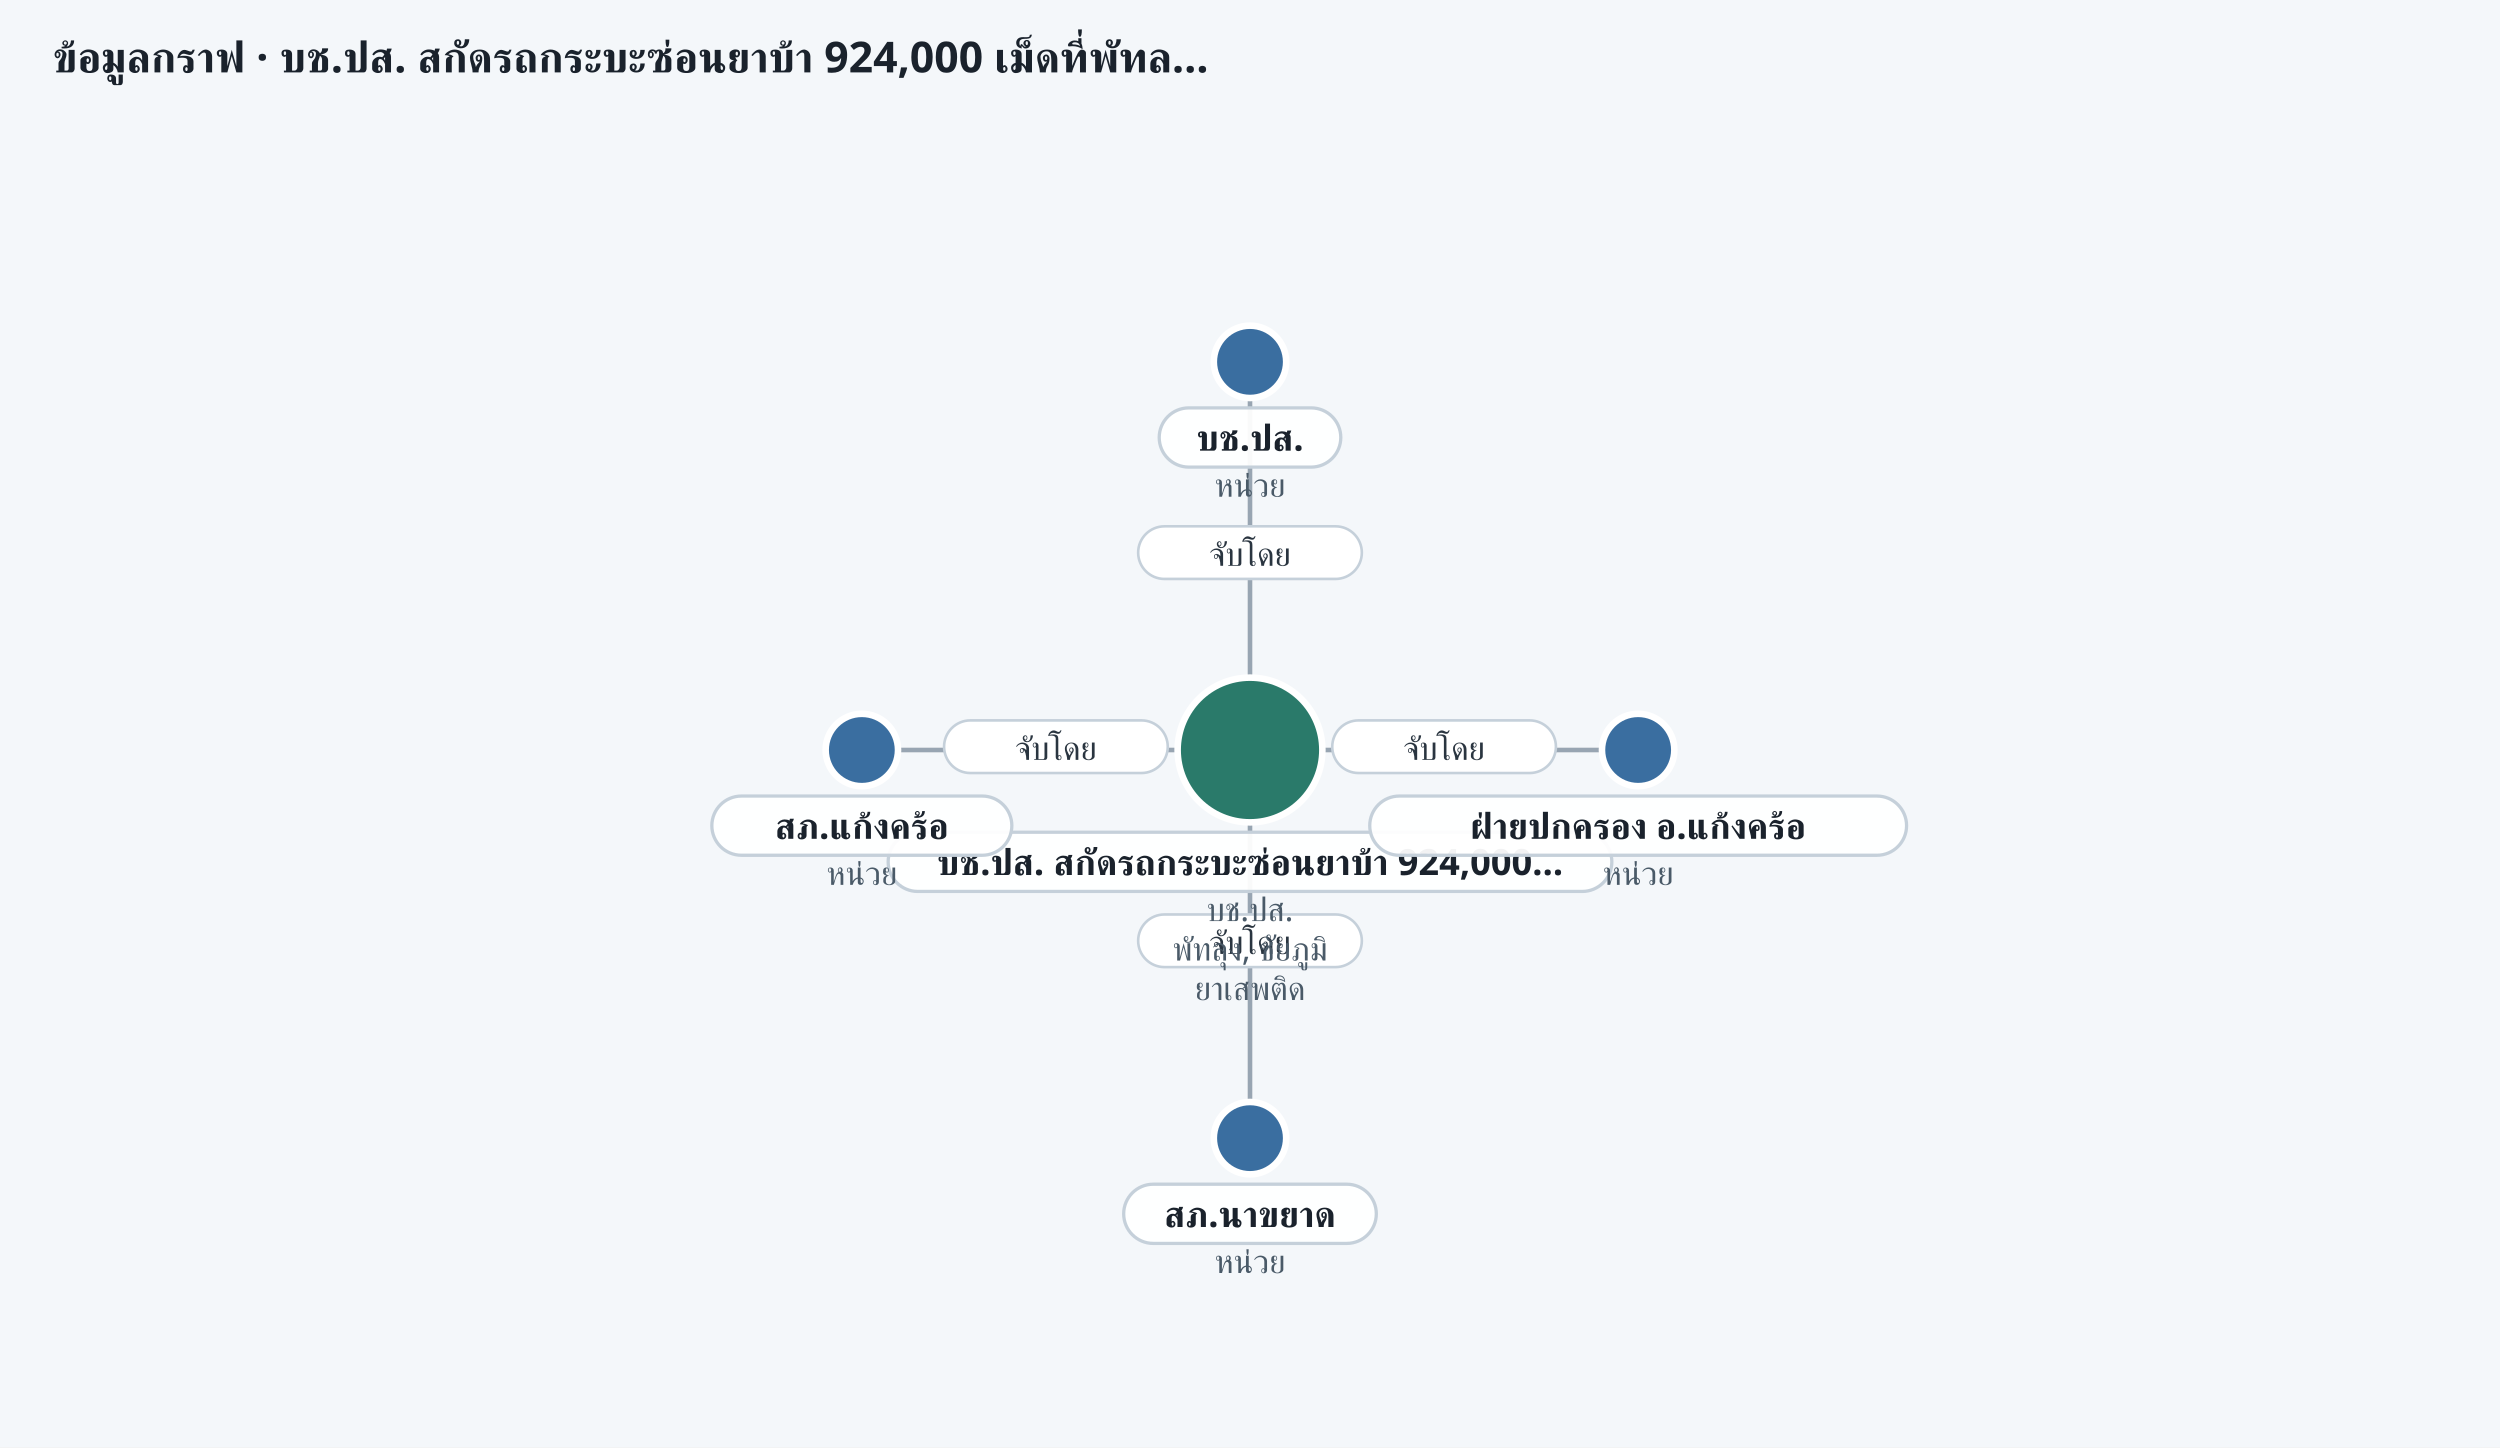
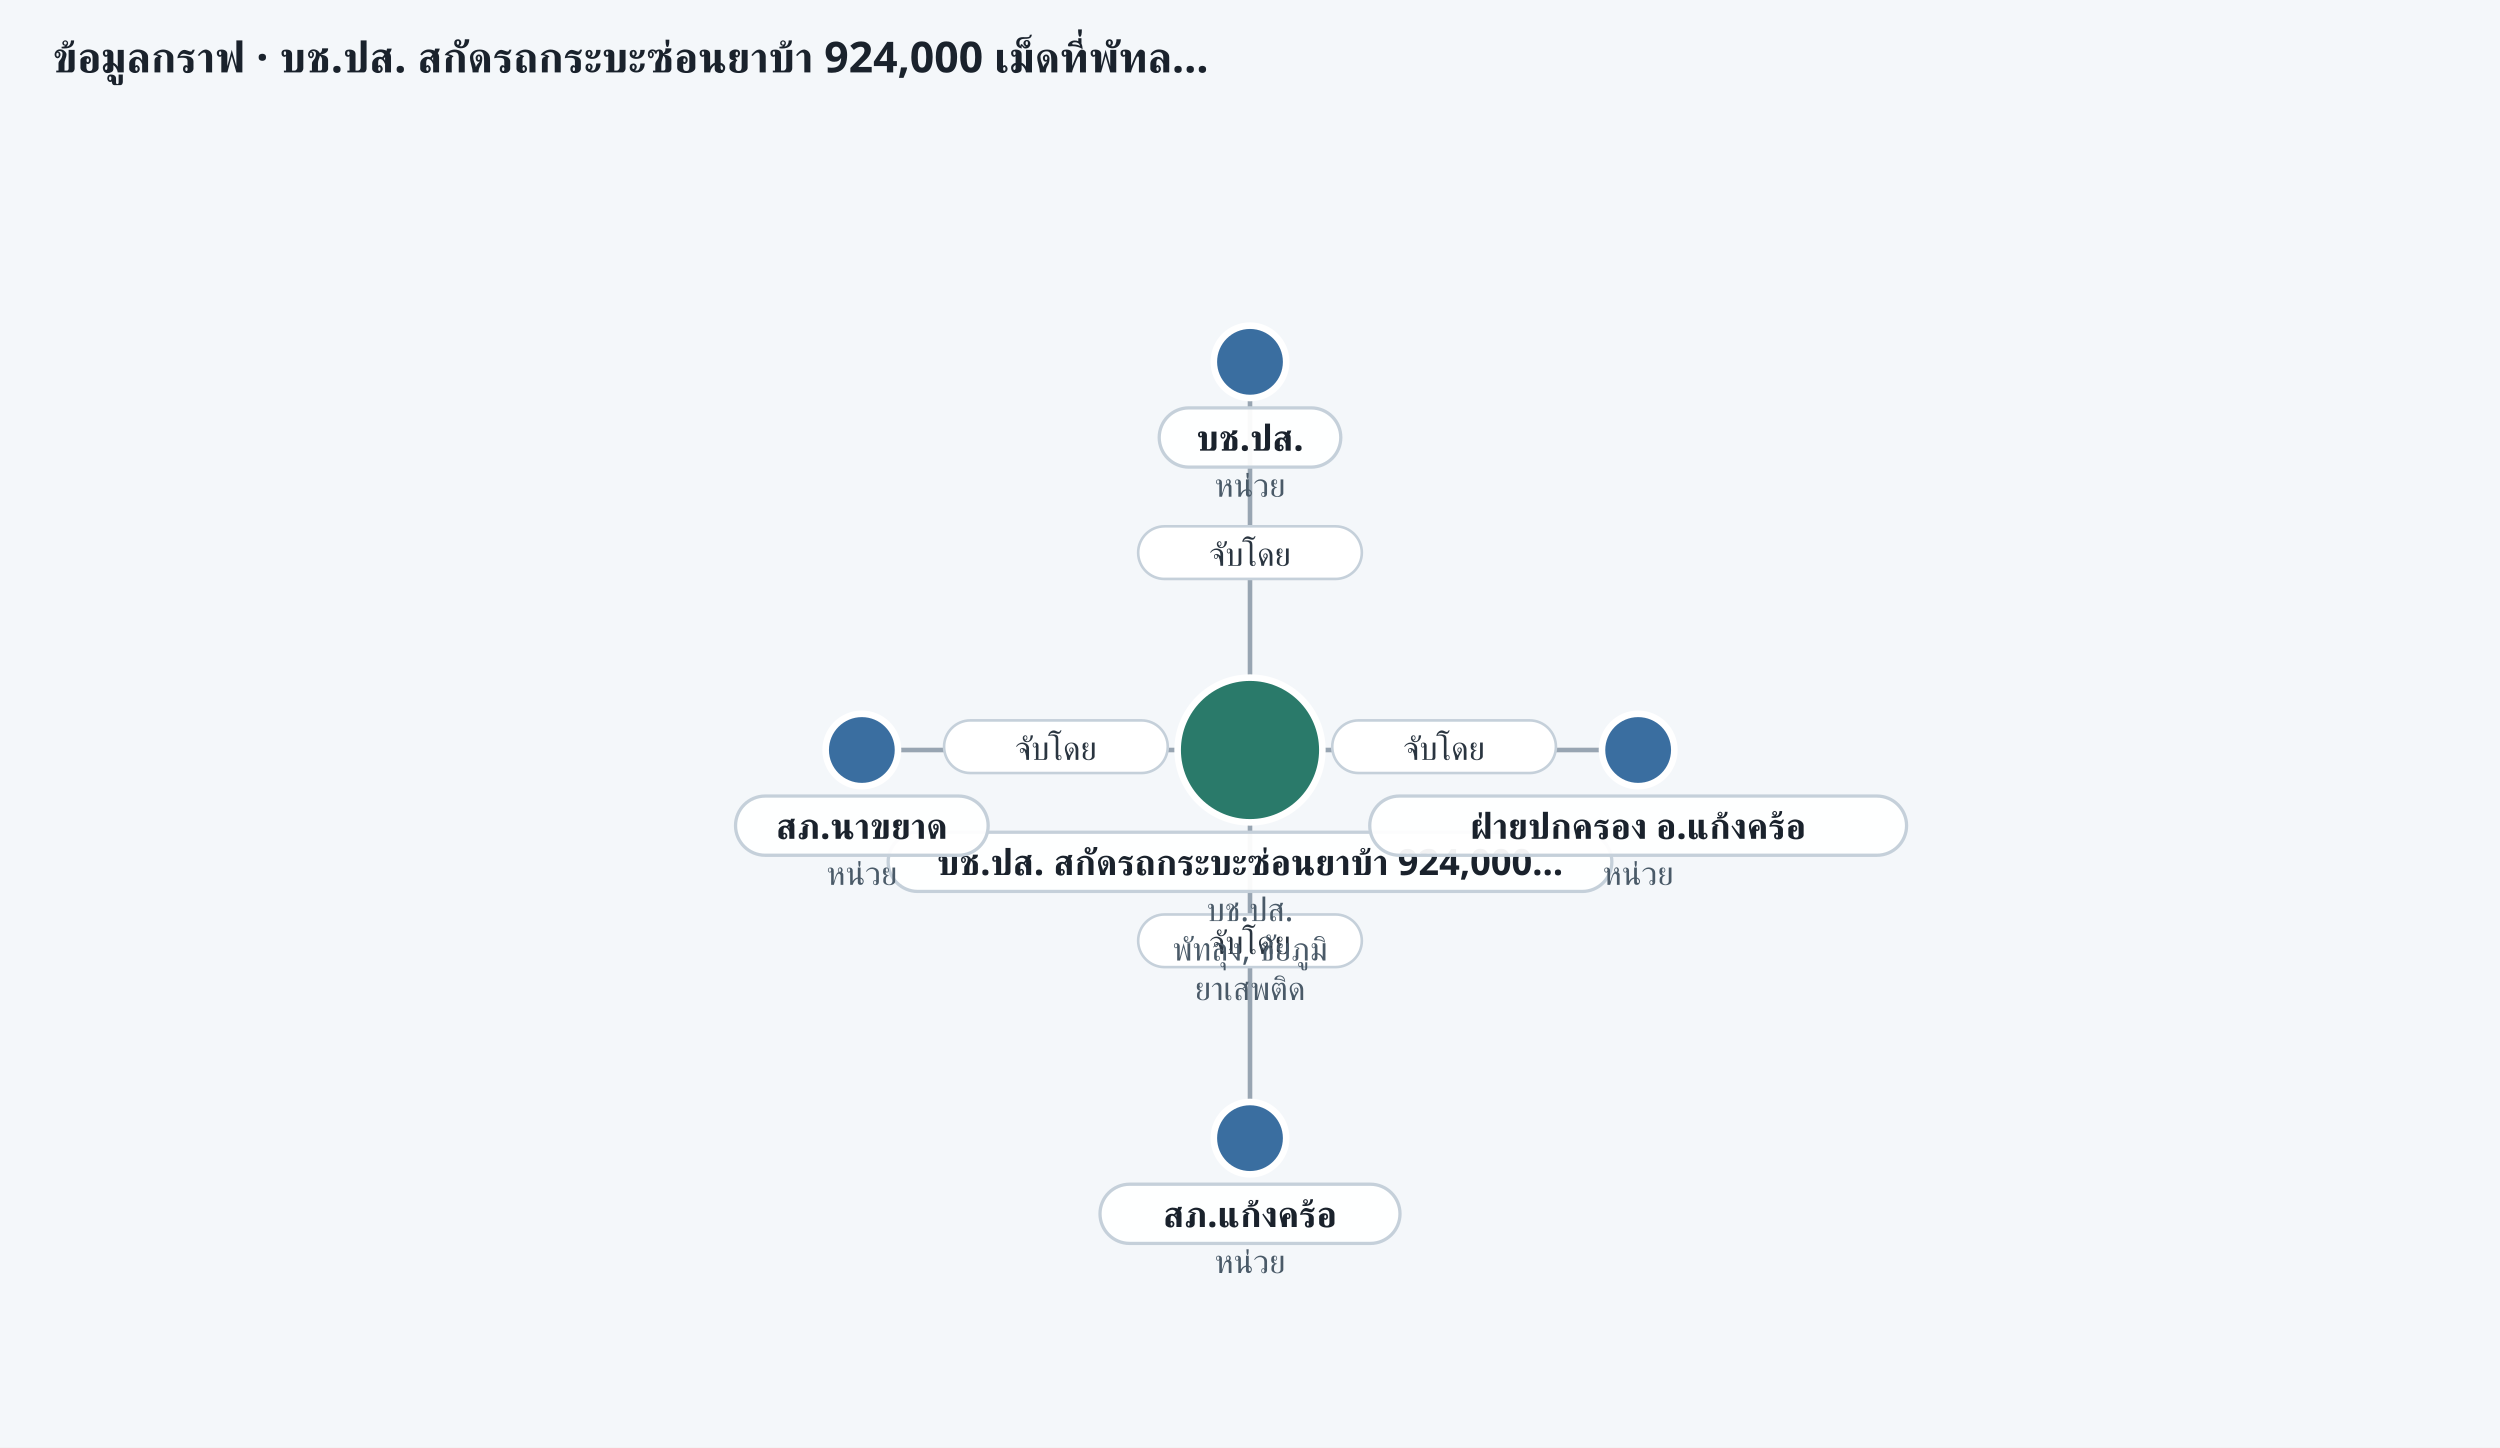
<svg xmlns="http://www.w3.org/2000/svg" width="760" height="440" viewBox="0 0 760 440" role="img" aria-label="ego graph 20261025-drug-04">
  <rect width="100%" height="100%" fill="#f4f7fa" />
  <text x="16" y="22" font-size="13" font-weight="700" fill="#1a222c" font-family="Sarabun, Anuphan, sans-serif">ข้อมูลกราฟ · บช.ปส. สกัดรถกระบะซ่อนยาบ้า 924,000 เม็ดที่พัทล…</text>
  <line x1="380.0" y1="228.0" x2="380.0" y2="110.0" stroke="#7a8a9a" stroke-width="1.4" opacity="0.75" />
  <rect x="346.0" y="160.0" width="68.0" height="16" rx="8" fill="#fff" stroke="#c5d0da" stroke-width="0.8" />
  <text x="380.0" y="172.0" text-anchor="middle" font-size="10" fill="#2a3540" font-family="Sarabun, Anuphan, sans-serif">จับโดย</text>
  <line x1="380.0" y1="228.0" x2="498.0" y2="228.0" stroke="#7a8a9a" stroke-width="1.4" opacity="0.75" />
  <rect x="405.0" y="219.0" width="68.0" height="16" rx="8" fill="#fff" stroke="#c5d0da" stroke-width="0.8" />
  <text x="439.0" y="231.0" text-anchor="middle" font-size="10" fill="#2a3540" font-family="Sarabun, Anuphan, sans-serif">จับโดย</text>
  <line x1="380.0" y1="228.0" x2="380.0" y2="346.0" stroke="#7a8a9a" stroke-width="1.4" opacity="0.75" />
  <rect x="346.0" y="278.0" width="68.0" height="16" rx="8" fill="#fff" stroke="#c5d0da" stroke-width="0.8" />
  <text x="380.0" y="290.0" text-anchor="middle" font-size="10" fill="#2a3540" font-family="Sarabun, Anuphan, sans-serif">จับโดย</text>
  <line x1="380.0" y1="228.0" x2="262.0" y2="228.0" stroke="#7a8a9a" stroke-width="1.4" opacity="0.75" />
  <rect x="287.0" y="219.0" width="68.0" height="16" rx="8" fill="#fff" stroke="#c5d0da" stroke-width="0.8" />
  <text x="321.0" y="231.0" text-anchor="middle" font-size="10" fill="#2a3540" font-family="Sarabun, Anuphan, sans-serif">จับโดย</text>
  <circle cx="380.0" cy="228.0" r="22" fill="#2a7a6a" stroke="#fff" stroke-width="2" />
  <rect x="270.0" y="253.0" width="220.0" height="18" rx="9" fill="rgba(255,255,255,0.94)" stroke="#c5d0da" />
  <text x="380.0" y="266.0" text-anchor="middle" font-size="11" font-weight="600" fill="#1a222c" font-family="Sarabun, Anuphan, sans-serif">บช.ปส. สกัดรถกระบะซ่อนยาบ้า 924,000…</text>
  <text x="380.0" y="280.0" text-anchor="middle" font-size="10" fill="#4a5a68" font-family="Sarabun, Anuphan, sans-serif">บช.ปส.</text>
  <text x="380.0" y="292.0" text-anchor="middle" font-size="10" fill="#4a5a68" font-family="Sarabun, Anuphan, sans-serif">พัทลุง, ชัยภูมิ</text>
  <text x="380.0" y="304.0" text-anchor="middle" font-size="10" fill="#4a5a68" font-family="Sarabun, Anuphan, sans-serif">ยาเสพติด</text>
  <circle cx="380.0" cy="110.0" r="11" fill="#3a6ea0" stroke="#fff" stroke-width="2" />
  <rect x="352.4" y="124.0" width="55.2" height="18" rx="9" fill="rgba(255,255,255,0.94)" stroke="#c5d0da" />
  <text x="380.0" y="137.0" text-anchor="middle" font-size="11" font-weight="600" fill="#1a222c" font-family="Sarabun, Anuphan, sans-serif">บช.ปส.</text>
  <text x="380.0" y="151.0" text-anchor="middle" font-size="10" fill="#4a5a68" font-family="Sarabun, Anuphan, sans-serif">หน่วย</text>
  <circle cx="498.0" cy="228.0" r="11" fill="#3a6ea0" stroke="#fff" stroke-width="2" />
  <rect x="416.4" y="242.0" width="163.2" height="18" rx="9" fill="rgba(255,255,255,0.94)" stroke="#c5d0da" />
  <text x="498.0" y="255.0" text-anchor="middle" font-size="11" font-weight="600" fill="#1a222c" font-family="Sarabun, Anuphan, sans-serif">ฝ่ายปกครอง อ.แก้งคร้อ</text>
  <text x="498.0" y="269.0" text-anchor="middle" font-size="10" fill="#4a5a68" font-family="Sarabun, Anuphan, sans-serif">หน่วย</text>
  <circle cx="380.0" cy="346.0" r="11" fill="#3a6ea0" stroke="#fff" stroke-width="2" />
-   <rect x="341.6" y="360.0" width="76.8" height="18" rx="9" fill="rgba(255,255,255,0.94)" stroke="#c5d0da" />
-   <text x="380.0" y="373.0" text-anchor="middle" font-size="11" font-weight="600" fill="#1a222c" font-family="Sarabun, Anuphan, sans-serif">สภ.นาขยาด</text>
+   <rect x="334.4" y="360.0" width="91.2" height="18" rx="9" fill="rgba(255,255,255,0.94)" stroke="#c5d0da" />
+   <text x="380.0" y="373.0" text-anchor="middle" font-size="11" font-weight="600" fill="#1a222c" font-family="Sarabun, Anuphan, sans-serif">สภ.แก้งคร้อ</text>
  <text x="380.0" y="387.0" text-anchor="middle" font-size="10" fill="#4a5a68" font-family="Sarabun, Anuphan, sans-serif">หน่วย</text>
  <circle cx="262.0" cy="228.0" r="11" fill="#3a6ea0" stroke="#fff" stroke-width="2" />
-   <rect x="216.4" y="242.0" width="91.2" height="18" rx="9" fill="rgba(255,255,255,0.94)" stroke="#c5d0da" />
-   <text x="262.0" y="255.0" text-anchor="middle" font-size="11" font-weight="600" fill="#1a222c" font-family="Sarabun, Anuphan, sans-serif">สภ.แก้งคร้อ</text>
+   <rect x="223.6" y="242.0" width="76.8" height="18" rx="9" fill="rgba(255,255,255,0.94)" stroke="#c5d0da" />
+   <text x="262.0" y="255.0" text-anchor="middle" font-size="11" font-weight="600" fill="#1a222c" font-family="Sarabun, Anuphan, sans-serif">สภ.นาขยาด</text>
  <text x="262.0" y="269.0" text-anchor="middle" font-size="10" fill="#4a5a68" font-family="Sarabun, Anuphan, sans-serif">หน่วย</text>
</svg>
